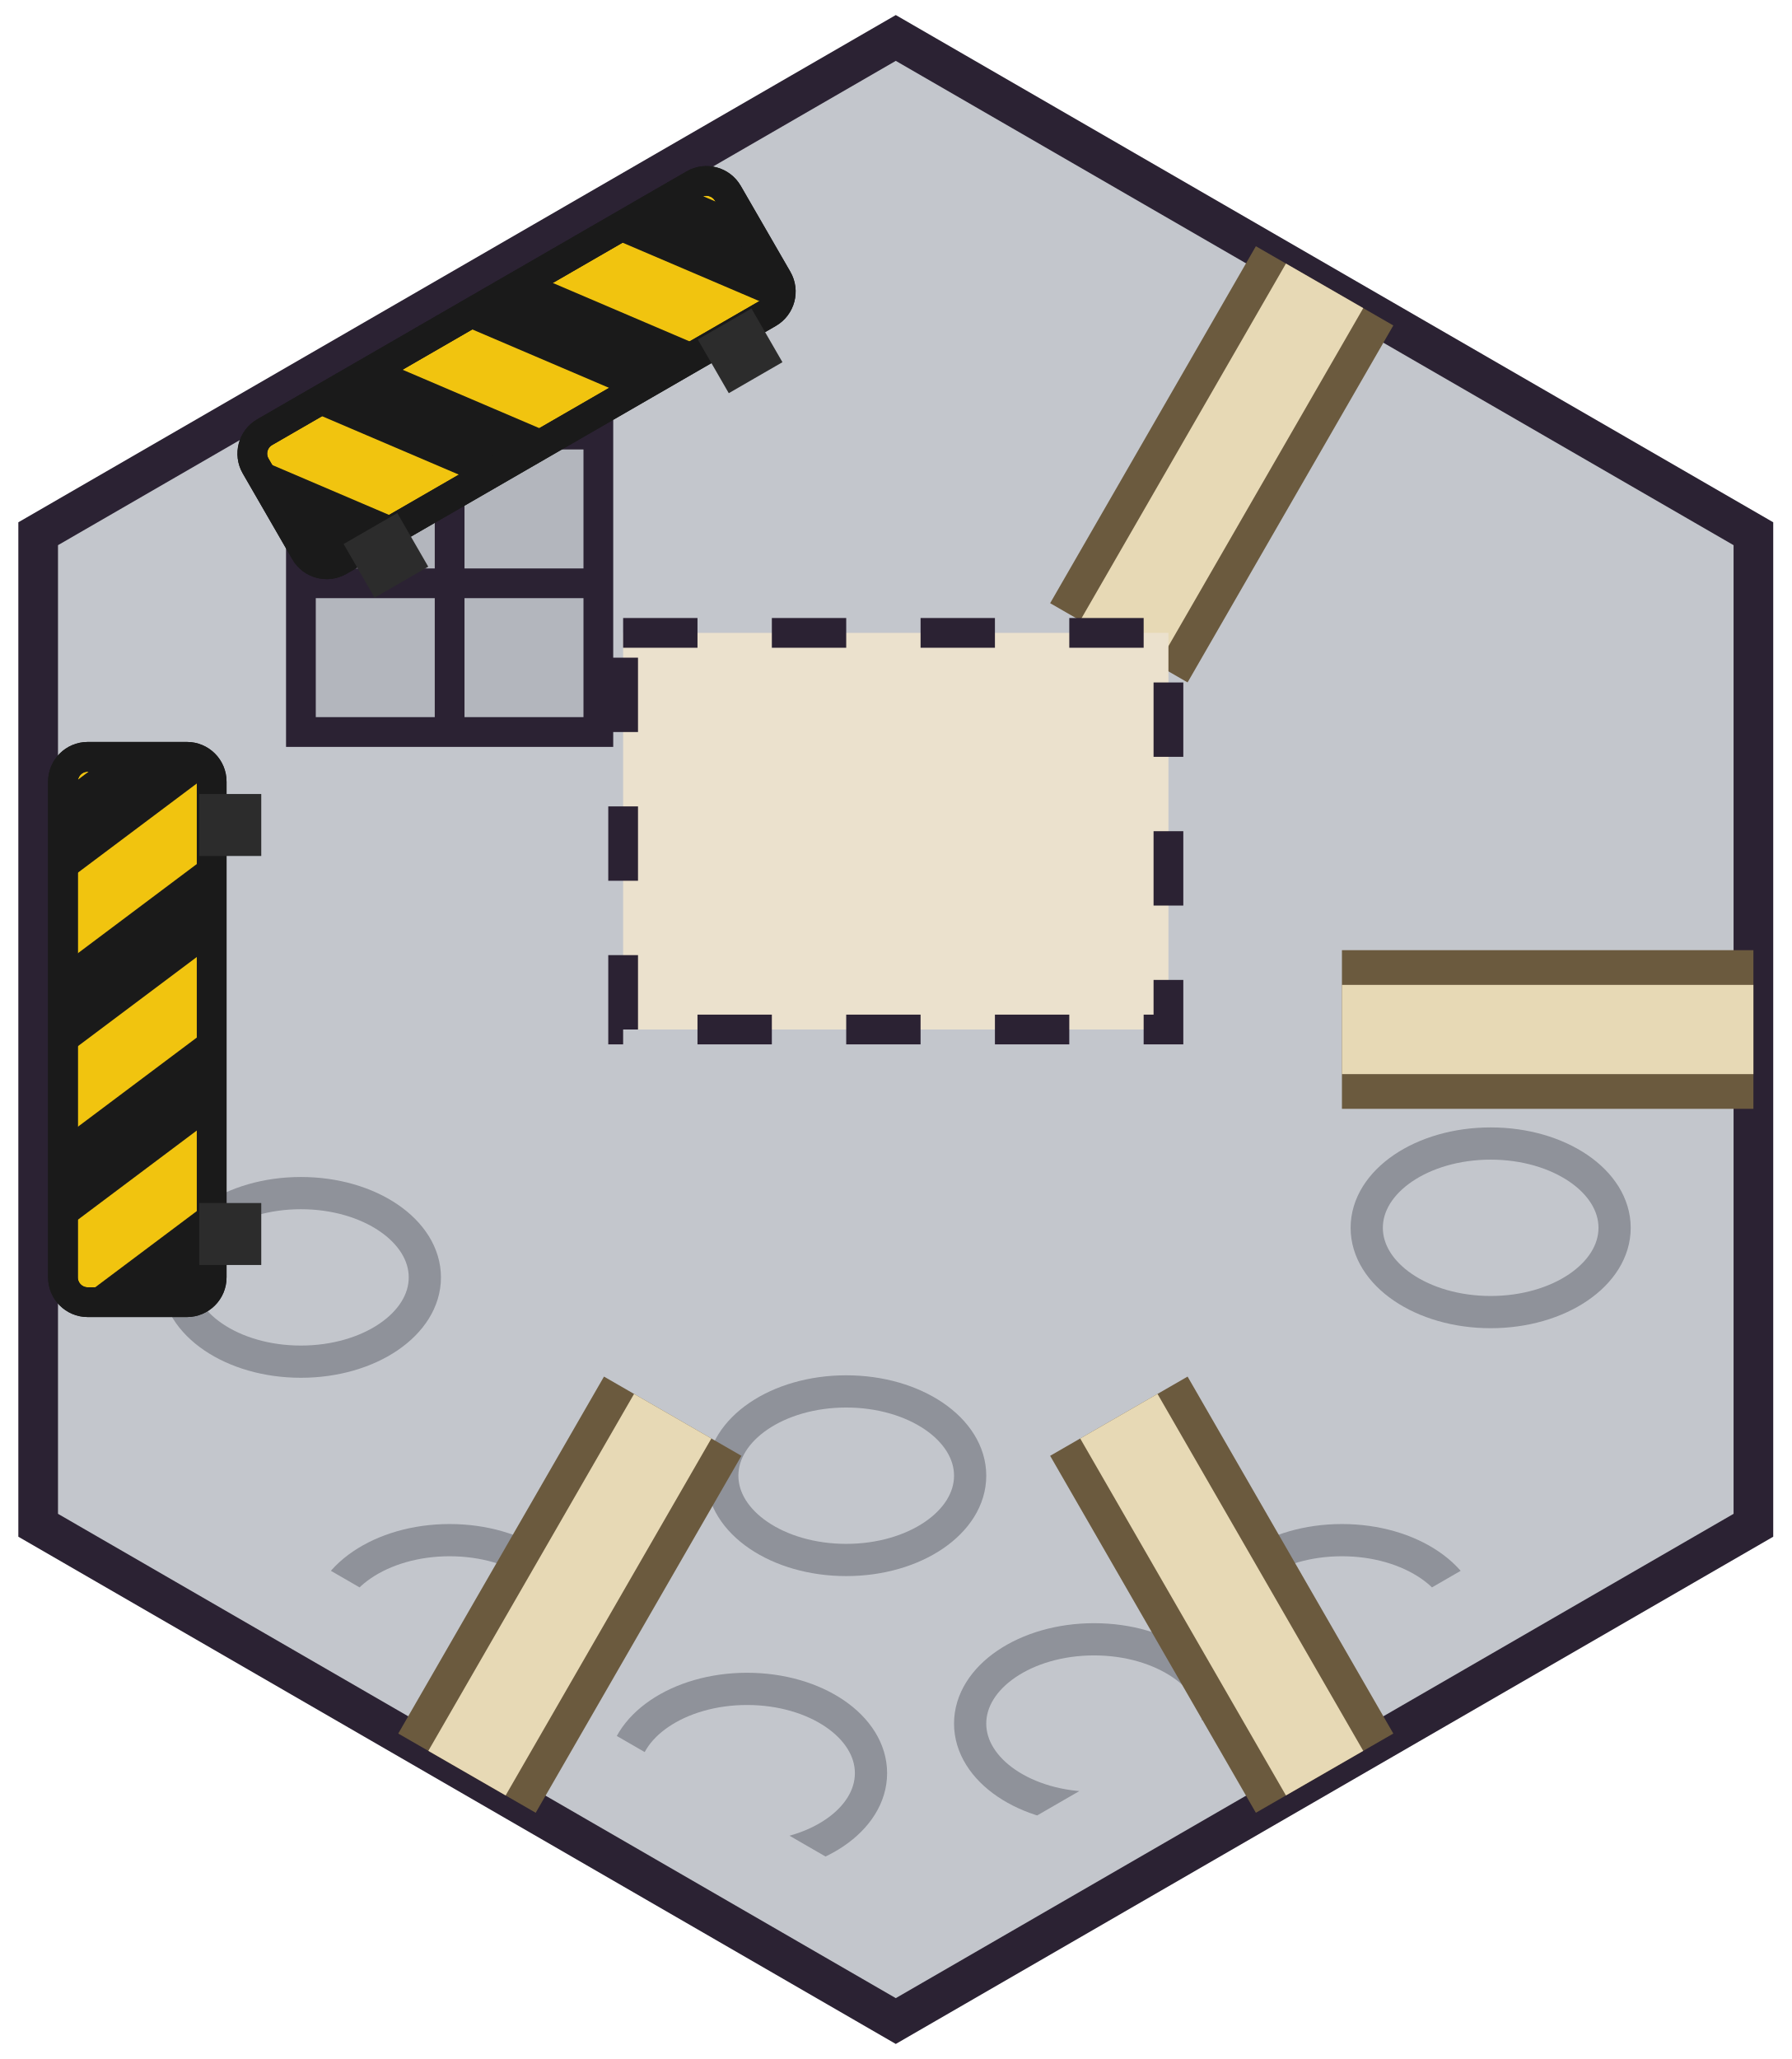
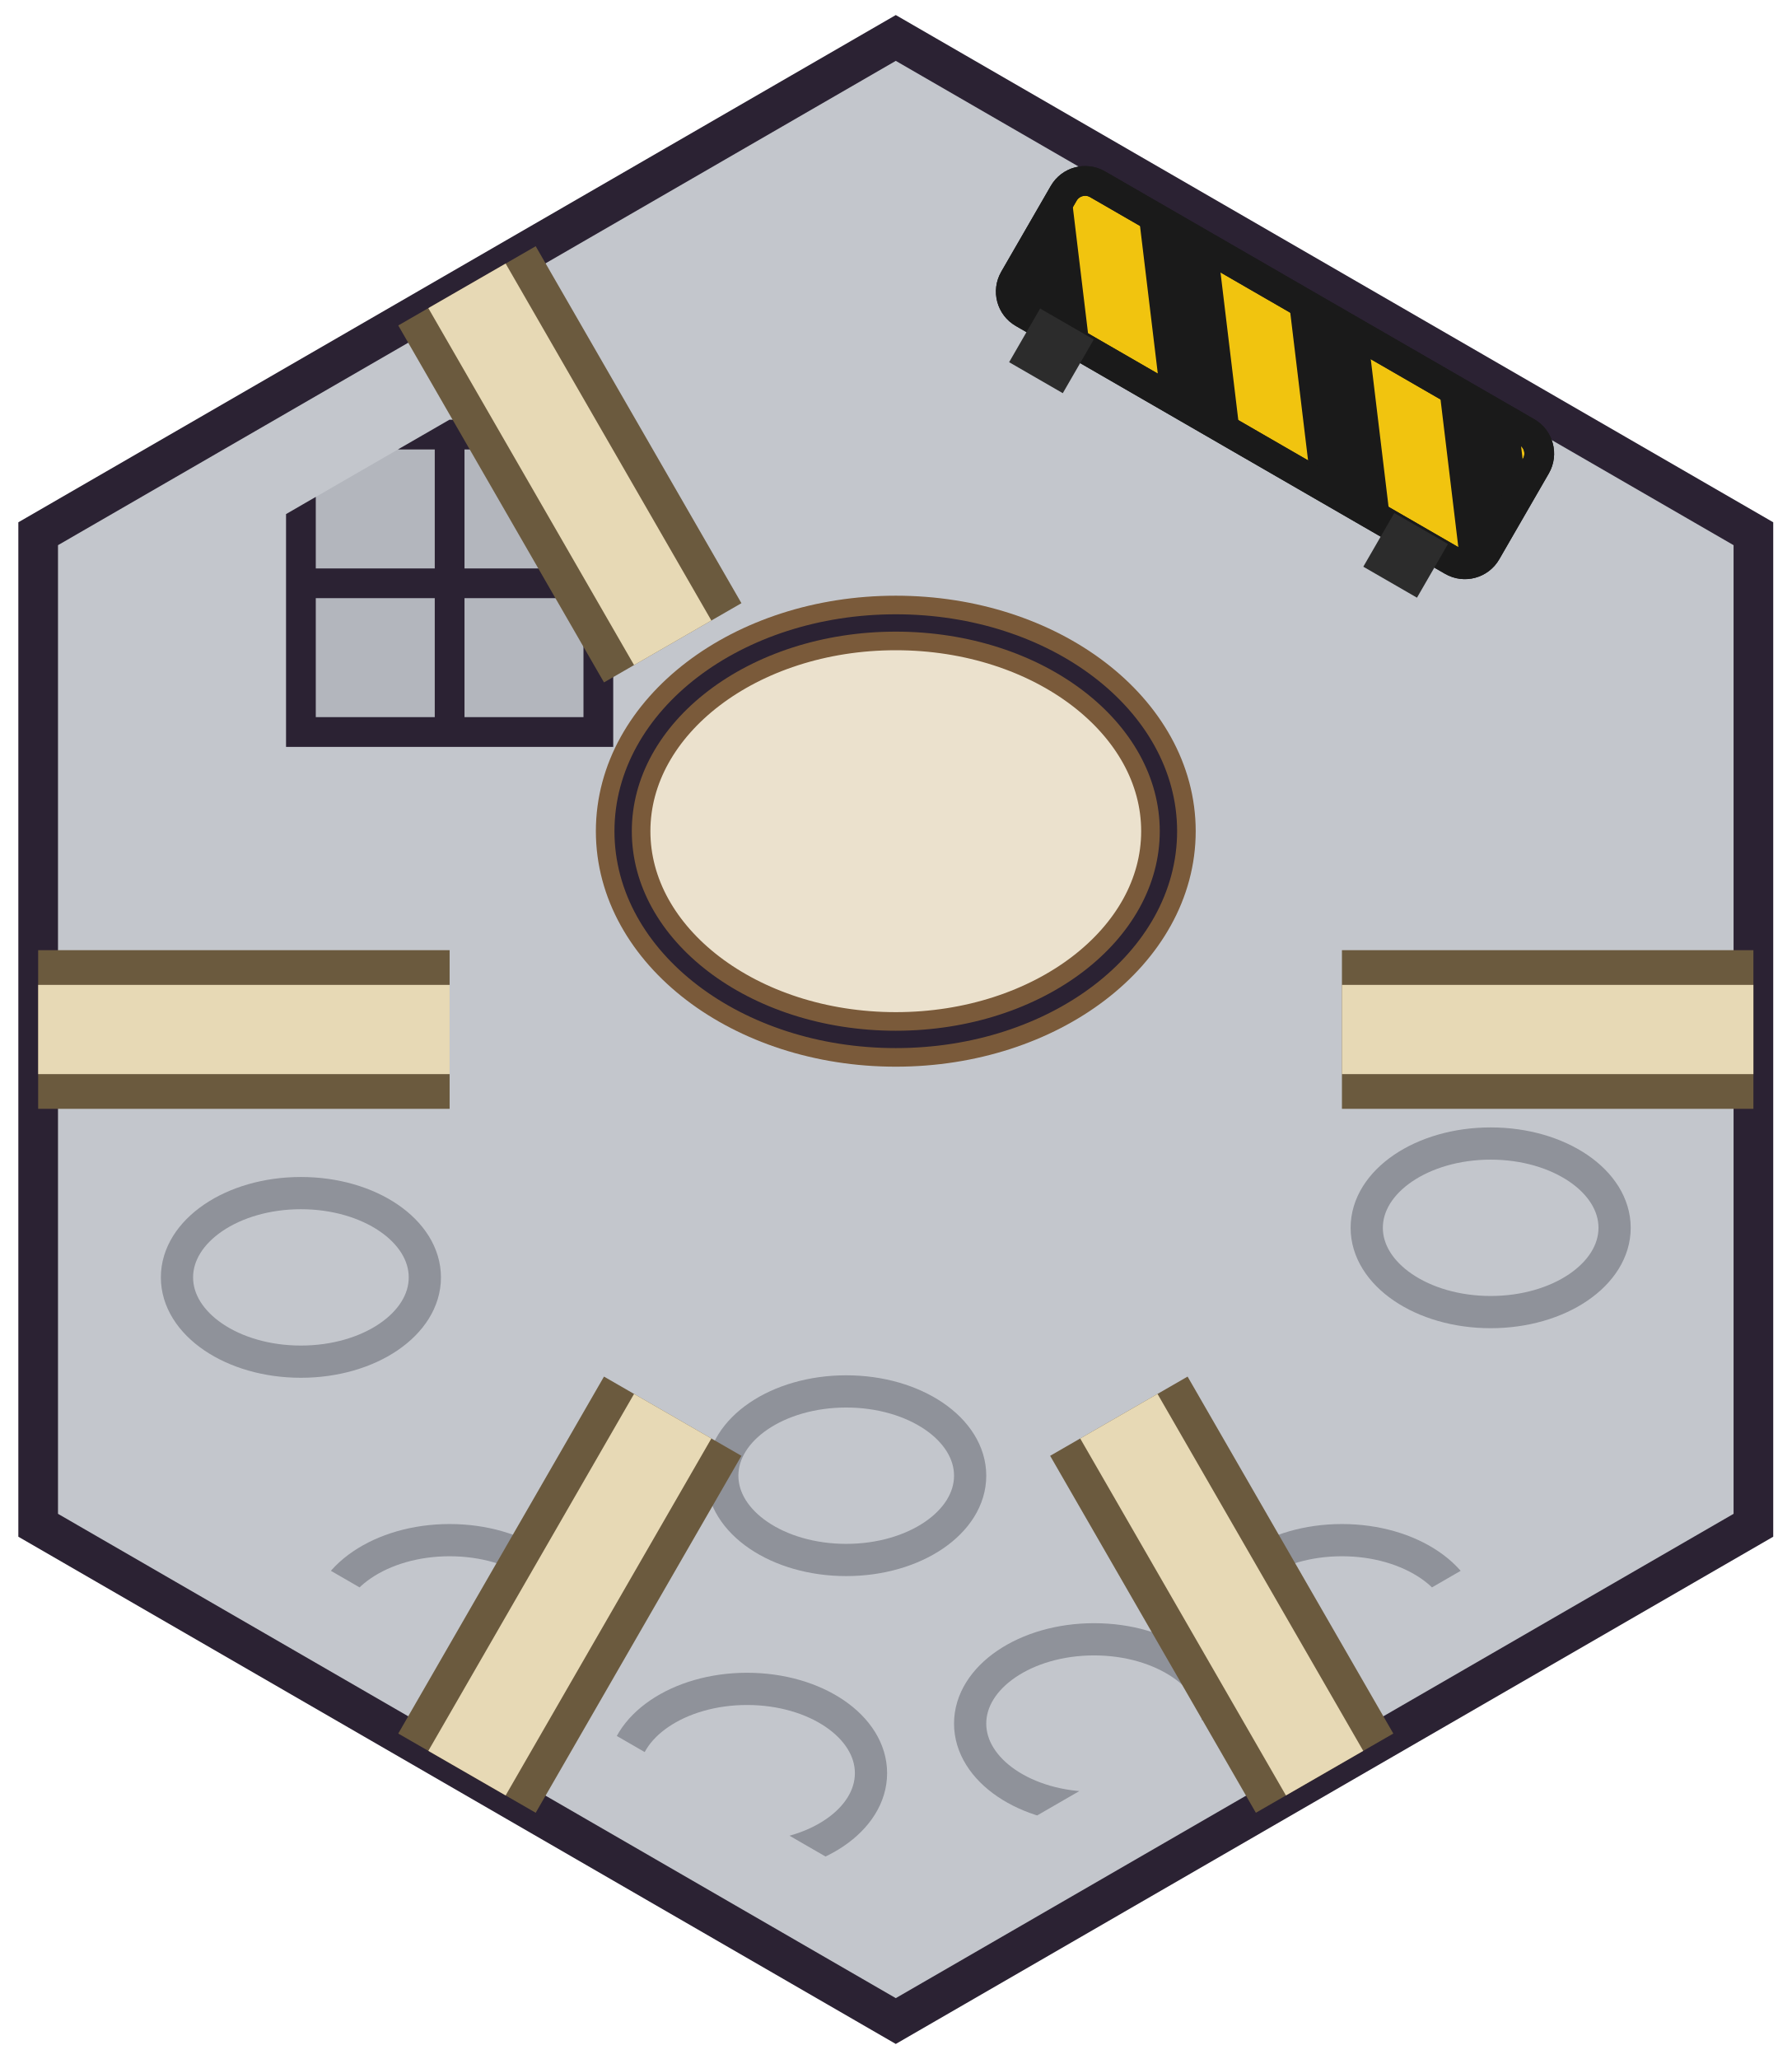
<svg xmlns="http://www.w3.org/2000/svg" viewBox="-36.14 -41.50 72.28 83.00" width="181" height="208" font-family="DejaVu Sans, Arial, sans-serif">
  <polygon points="34.6,20.0 0.0,40.0 -34.6,20.0 -34.6,-20.0 -0.0,-40.0 34.6,-20.0" fill="#c3c6cc" stroke="#2b2233" stroke-width="1.6" />
  <clipPath id="c_empty">
    <polygon points="30.3,17.5 0.0,35.0 -30.3,17.5 -30.3,-17.5 -0.0,-35.0 30.3,-17.5" />
  </clipPath>
  <g clip-path="url(#c_empty)">
    <ellipse cx="-18" cy="24" rx="5" ry="3.4" fill="none" stroke="#8f929a" stroke-width="1.3" />
    <ellipse cx="-6" cy="30" rx="5" ry="3.4" fill="none" stroke="#8f929a" stroke-width="1.3" />
    <ellipse cx="8" cy="28" rx="5" ry="3.4" fill="none" stroke="#8f929a" stroke-width="1.3" />
    <ellipse cx="18" cy="24" rx="5" ry="3.4" fill="none" stroke="#8f929a" stroke-width="1.3" />
    <ellipse cx="-24" cy="10" rx="5" ry="3.4" fill="none" stroke="#8f929a" stroke-width="1.3" />
    <ellipse cx="24" cy="8" rx="5" ry="3.4" fill="none" stroke="#8f929a" stroke-width="1.3" />
    <ellipse cx="-2" cy="18" rx="5" ry="3.4" fill="none" stroke="#8f929a" stroke-width="1.3" />
    <g stroke="#2b2233" stroke-width="1.2">
      <rect x="-24" y="-24" width="12" height="12" fill="#b3b6bd" />
      <path d="M-24 -18 h12 M-18 -24 v6 M-18 -12 v-6" fill="none" />
    </g>
  </g>
  <line x1="34.6" y1="0.0" x2="18.0" y2="0.0" stroke="#6b5a3e" stroke-width="6.4" />
  <line x1="34.6" y1="0.0" x2="18.0" y2="0.0" stroke="#e7d9b5" stroke-width="3.6" />
-   <line x1="17.3" y1="-30.0" x2="9.0" y2="-15.6" stroke="#6b5a3e" stroke-width="6.4" />
-   <line x1="17.3" y1="-30.0" x2="9.0" y2="-15.6" stroke="#e7d9b5" stroke-width="3.6" />
-   <g transform="translate(-15.3,-26.5) rotate(-30.0)">
+   <g transform="translate(15.3,-26.5) rotate(30.0)">
    <defs>
-       <clipPath id="blk_2">
+       <clipPath id="blk_1">
        <rect x="-11" y="-3" width="22" height="6" rx="1" />
      </clipPath>
    </defs>
    <rect x="-11" y="-3" width="22" height="6" rx="1" fill="#f1c40f" stroke="#1a1a1a" stroke-width="1.2" />
-     <g clip-path="url(#blk_2)">
+     <g clip-path="url(#blk_1)">
      <line x1="-14" y1="-4" x2="-8" y2="4" stroke="#1a1a1a" stroke-width="3" />
      <line x1="-7" y1="-4" x2="-1" y2="4" stroke="#1a1a1a" stroke-width="3" />
      <line x1="0" y1="-4" x2="6" y2="4" stroke="#1a1a1a" stroke-width="3" />
      <line x1="7" y1="-4" x2="13" y2="4" stroke="#1a1a1a" stroke-width="3" />
    </g>
    <rect x="-11" y="-3" width="22" height="6" rx="1" fill="none" stroke="#1a1a1a" stroke-width="1.2" />
    <rect x="-9.5" y="2.5" width="2.5" height="2.5" fill="#2c2c2c" />
    <rect x="7" y="2.5" width="2.5" height="2.5" fill="#2c2c2c" />
  </g>
-   <g transform="translate(-30.6,0.0) rotate(270.0)">
-     <defs>
-       <clipPath id="blk_3">
-         <rect x="-11" y="-3" width="22" height="6" rx="1" />
-       </clipPath>
-     </defs>
-     <rect x="-11" y="-3" width="22" height="6" rx="1" fill="#f1c40f" stroke="#1a1a1a" stroke-width="1.2" />
-     <g clip-path="url(#blk_3)">
-       <line x1="-14" y1="-4" x2="-8" y2="4" stroke="#1a1a1a" stroke-width="3" />
-       <line x1="-7" y1="-4" x2="-1" y2="4" stroke="#1a1a1a" stroke-width="3" />
-       <line x1="0" y1="-4" x2="6" y2="4" stroke="#1a1a1a" stroke-width="3" />
-       <line x1="7" y1="-4" x2="13" y2="4" stroke="#1a1a1a" stroke-width="3" />
-     </g>
-     <rect x="-11" y="-3" width="22" height="6" rx="1" fill="none" stroke="#1a1a1a" stroke-width="1.2" />
-     <rect x="-9.5" y="2.5" width="2.5" height="2.5" fill="#2c2c2c" />
-     <rect x="7" y="2.5" width="2.5" height="2.5" fill="#2c2c2c" />
-   </g>
+   <line x1="-17.3" y1="-30.0" x2="-9.0" y2="-15.6" stroke="#6b5a3e" stroke-width="6.4" />
+   <line x1="-17.3" y1="-30.0" x2="-9.0" y2="-15.6" stroke="#e7d9b5" stroke-width="3.6" />
+   <line x1="-34.6" y1="0.0" x2="-18.0" y2="0.0" stroke="#6b5a3e" stroke-width="6.4" />
+   <line x1="-34.6" y1="0.0" x2="-18.0" y2="0.0" stroke="#e7d9b5" stroke-width="3.6" />
  <line x1="-17.3" y1="30.0" x2="-9.0" y2="15.6" stroke="#6b5a3e" stroke-width="6.4" />
  <line x1="-17.3" y1="30.0" x2="-9.0" y2="15.6" stroke="#e7d9b5" stroke-width="3.6" />
  <line x1="17.3" y1="30.0" x2="9.0" y2="15.6" stroke="#6b5a3e" stroke-width="6.4" />
  <line x1="17.3" y1="30.0" x2="9.0" y2="15.6" stroke="#e7d9b5" stroke-width="3.6" />
-   <rect x="-11" y="-16" width="22" height="16" fill="#ebe1cd" stroke="#2b2233" stroke-width="1.2" stroke-dasharray="3" />
+   <ellipse cx="0" cy="-8" rx="11" ry="8.4" fill="#ebe1cd" stroke="#7a5a3a" stroke-width="2.2" />
+   <ellipse cx="0" cy="-8" rx="11" ry="8.4" fill="none" stroke="#2b2233" stroke-width="0.7" />
</svg>
